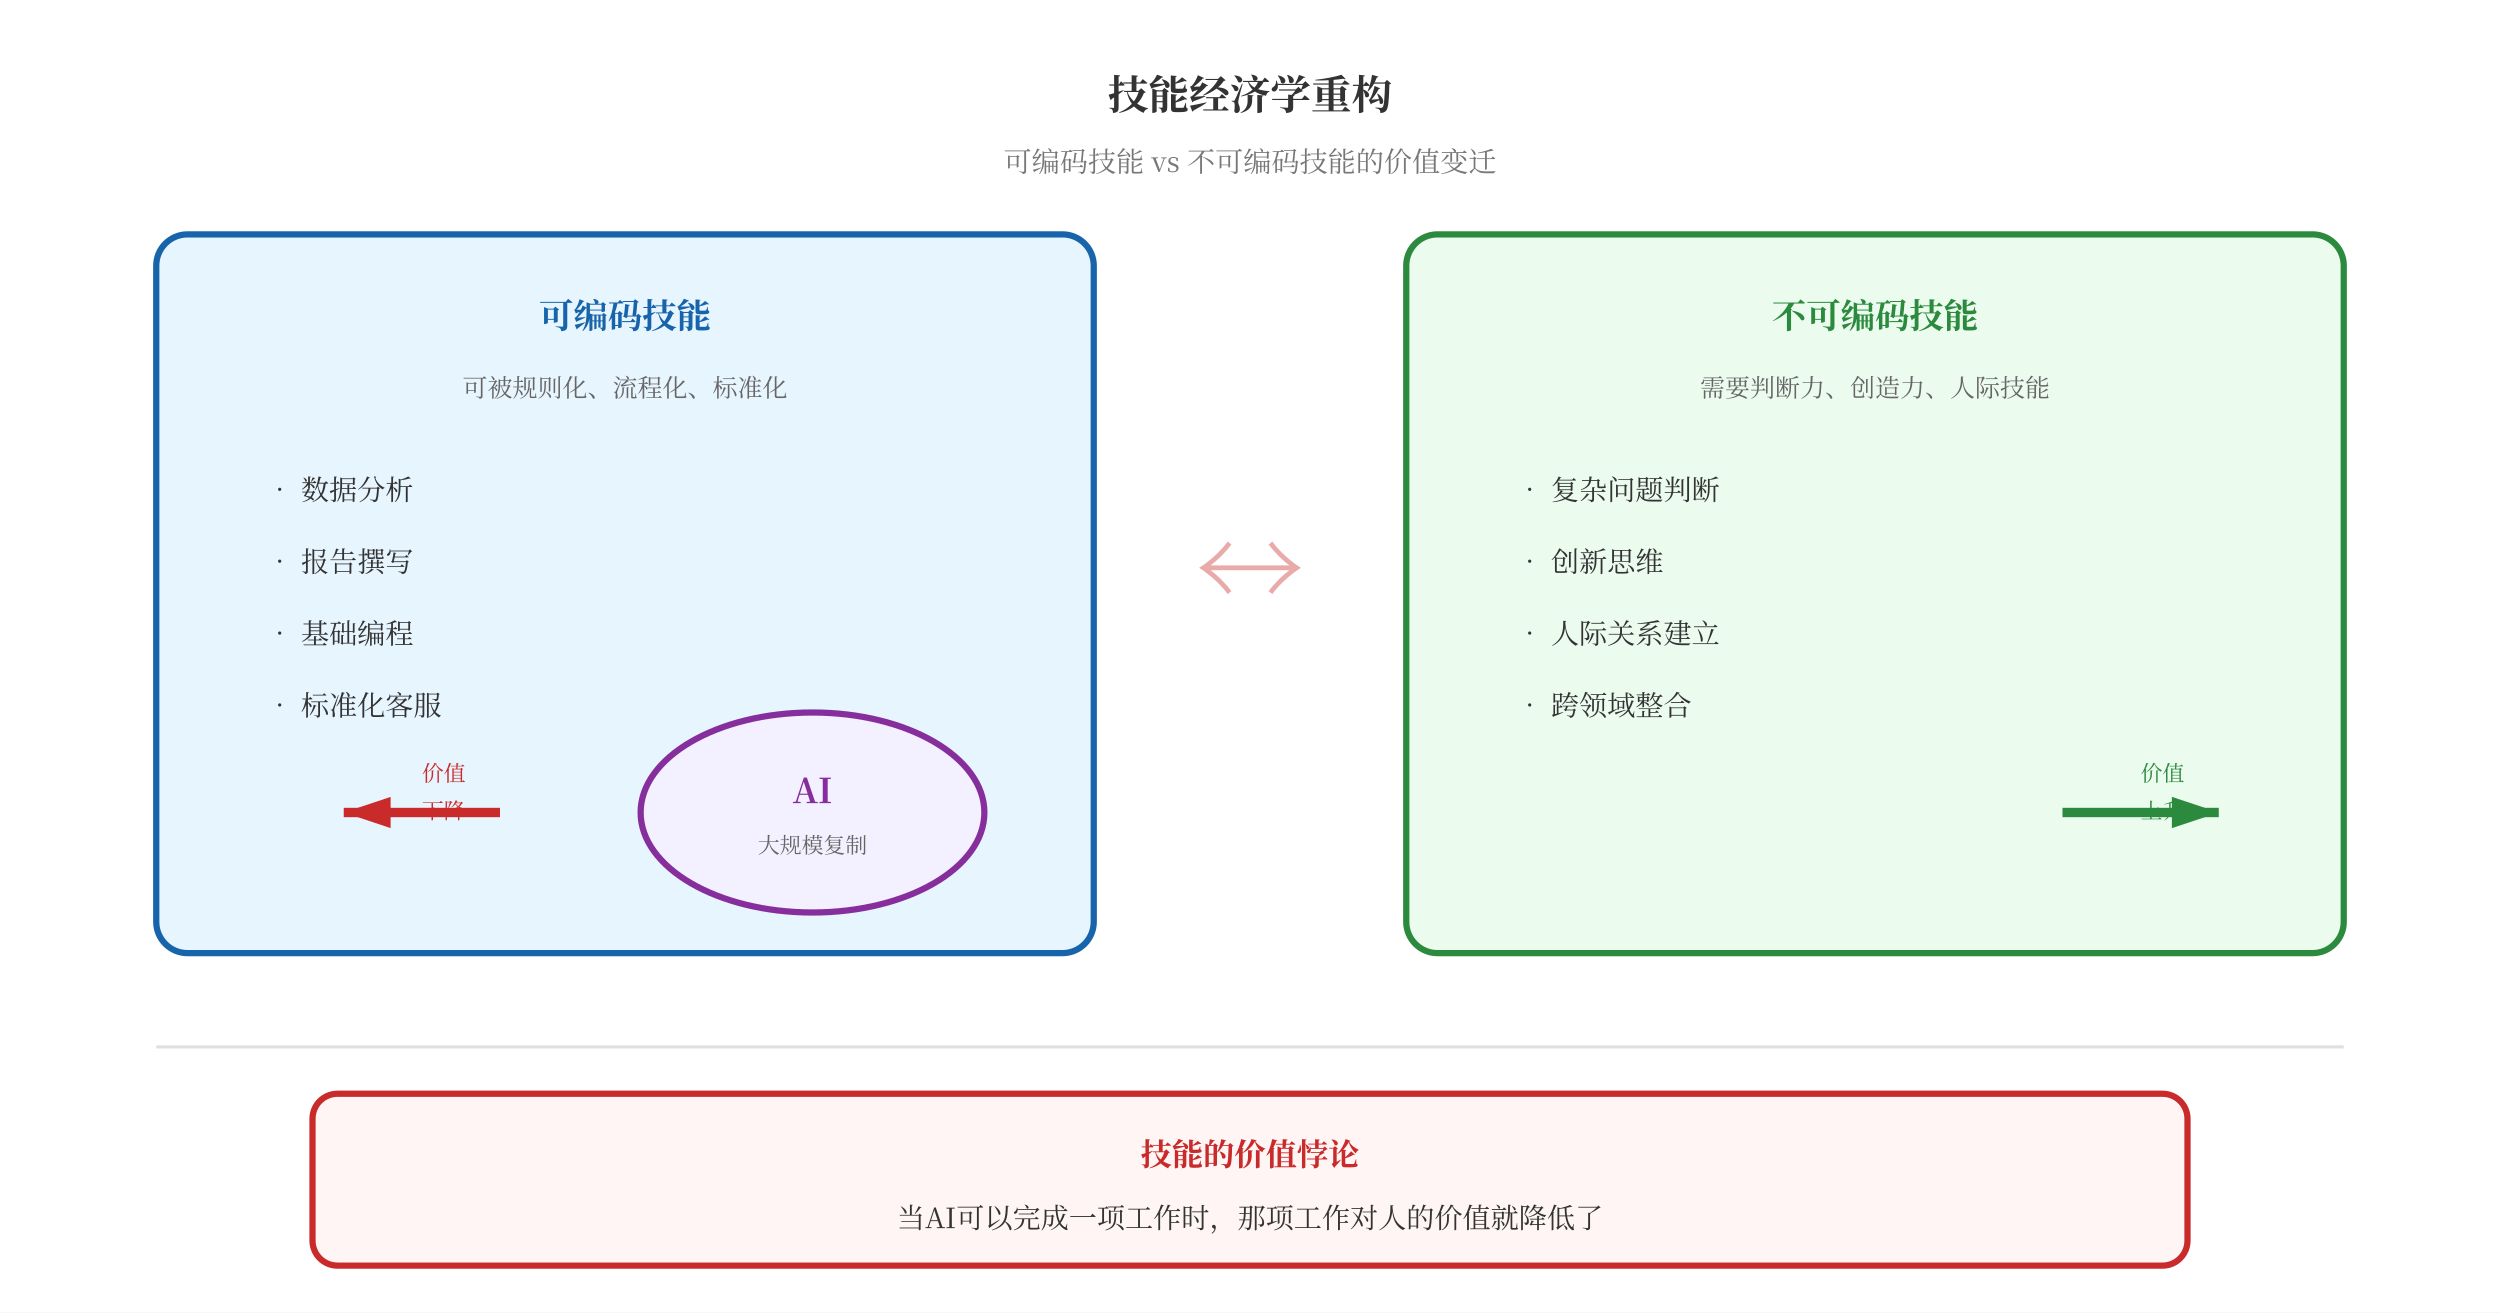
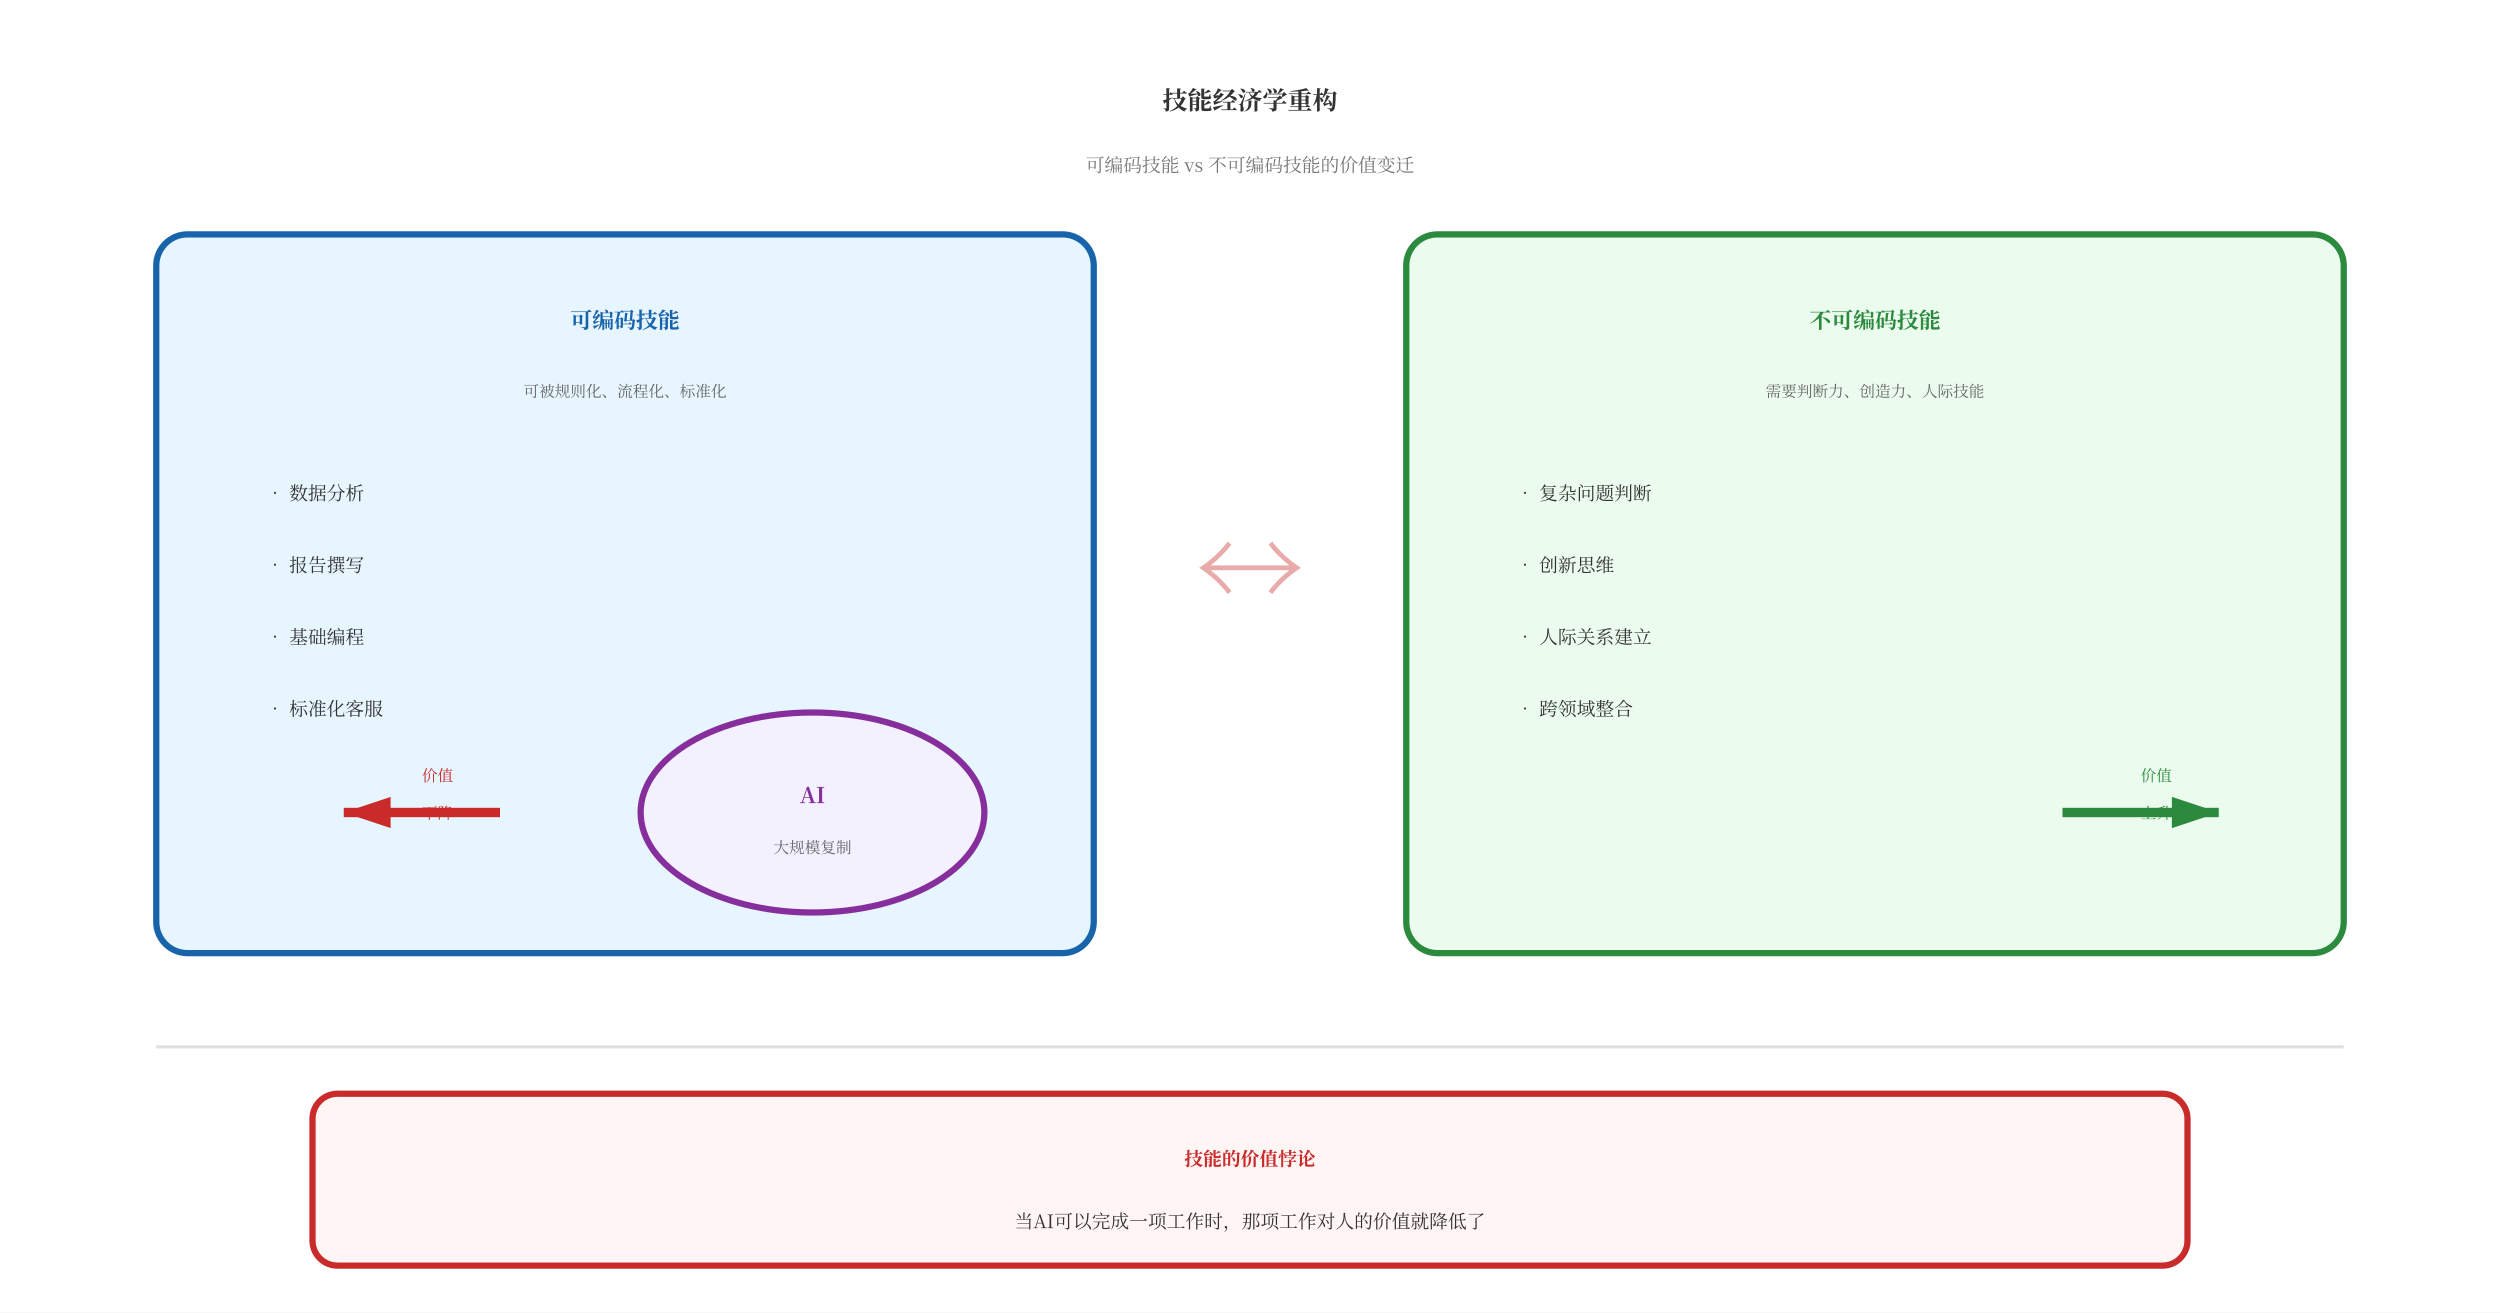
<svg xmlns="http://www.w3.org/2000/svg" viewBox="0 0 800 420" style="font-family: 'Noto Serif CJK SC', serif; background: #fefefe;">
  <rect width="800" height="420" fill="white" />
-   <text x="400" y="35" text-anchor="middle" font-size="13" font-weight="bold" fill="#333">技能经济学重构</text>
-   <text x="400" y="55" text-anchor="middle" font-size="9" fill="#777">可编码技能 vs 不可编码技能的价值变迁</text>
+   <text x="400" y="35" text-anchor="middle" font-size="8" font-weight="bold" fill="#333">技能经济学重构</text>
+   <text x="400" y="55" text-anchor="middle" font-size="6" fill="#777">可编码技能 vs 不可编码技能的价值变迁</text>
  <rect x="50" y="75" width="300" height="230" rx="10" fill="#e7f5ff" stroke="#1864ab" stroke-width="2" />
-   <text x="200" y="105" text-anchor="middle" font-size="11" font-weight="bold" fill="#1864ab">可编码技能</text>
-   <text x="200" y="127" text-anchor="middle" font-size="8" fill="#666">可被规则化、流程化、标准化</text>
-   <text x="85" y="160" font-size="9" fill="#333">• 数据分析</text>
-   <text x="85" y="183" font-size="9" fill="#333">• 报告撰写</text>
-   <text x="85" y="206" font-size="9" fill="#333">• 基础编程</text>
-   <text x="85" y="229" font-size="9" fill="#333">• 标准化客服</text>
+   <text x="200" y="105" text-anchor="middle" font-size="7" font-weight="bold" fill="#1864ab">可编码技能</text>
+   <text x="200" y="127" text-anchor="middle" font-size="5" fill="#666">可被规则化、流程化、标准化</text>
+   <text x="85" y="160" font-size="6" fill="#333">• 数据分析</text>
+   <text x="85" y="183" font-size="6" fill="#333">• 报告撰写</text>
+   <text x="85" y="206" font-size="6" fill="#333">• 基础编程</text>
+   <text x="85" y="229" font-size="6" fill="#333">• 标准化客服</text>
  <ellipse cx="260" cy="260" rx="55" ry="32" fill="#f3f0ff" stroke="#862e9c" stroke-width="2" />
-   <text x="260" y="257" text-anchor="middle" font-size="11" font-weight="bold" fill="#862e9c">AI</text>
-   <text x="260" y="273" text-anchor="middle" font-size="7" fill="#666">大规模复制</text>
+   <text x="260" y="257" text-anchor="middle" font-size="7" font-weight="bold" fill="#862e9c">AI</text>
+   <text x="260" y="273" text-anchor="middle" font-size="5" fill="#666">大规模复制</text>
  <path d="M160 260 L110 260" fill="none" stroke="#c92a2a" stroke-width="3" />
  <polygon points="110,260 125,255 125,265" fill="#c92a2a" />
-   <text x="135" y="250" font-size="7" fill="#c92a2a">价值</text>
-   <text x="135" y="262" font-size="7" fill="#c92a2a">下降</text>
+   <text x="135" y="250" font-size="5" fill="#c92a2a">价值</text>
+   <text x="135" y="262" font-size="5" fill="#c92a2a">下降</text>
  <rect x="450" y="75" width="300" height="230" rx="10" fill="#ebfbee" stroke="#2b8a3e" stroke-width="2" />
-   <text x="600" y="105" text-anchor="middle" font-size="11" font-weight="bold" fill="#2b8a3e">不可编码技能</text>
-   <text x="600" y="127" text-anchor="middle" font-size="8" fill="#666">需要判断力、创造力、人际技能</text>
-   <text x="485" y="160" font-size="9" fill="#333">• 复杂问题判断</text>
-   <text x="485" y="183" font-size="9" fill="#333">• 创新思维</text>
-   <text x="485" y="206" font-size="9" fill="#333">• 人际关系建立</text>
-   <text x="485" y="229" font-size="9" fill="#333">• 跨领域整合</text>
+   <text x="600" y="105" text-anchor="middle" font-size="7" font-weight="bold" fill="#2b8a3e">不可编码技能</text>
+   <text x="600" y="127" text-anchor="middle" font-size="5" fill="#666">需要判断力、创造力、人际技能</text>
+   <text x="485" y="160" font-size="6" fill="#333">• 复杂问题判断</text>
+   <text x="485" y="183" font-size="6" fill="#333">• 创新思维</text>
+   <text x="485" y="206" font-size="6" fill="#333">• 人际关系建立</text>
+   <text x="485" y="229" font-size="6" fill="#333">• 跨领域整合</text>
  <path d="M660 260 L710 260" fill="none" stroke="#2b8a3e" stroke-width="3" />
  <polygon points="710,260 695,255 695,265" fill="#2b8a3e" />
-   <text x="685" y="250" font-size="7" fill="#2b8a3e">价值</text>
-   <text x="685" y="262" font-size="7" fill="#2b8a3e">上升</text>
+   <text x="685" y="250" font-size="5" fill="#2b8a3e">价值</text>
+   <text x="685" y="262" font-size="5" fill="#2b8a3e">上升</text>
  <text x="400" y="195" text-anchor="middle" font-size="35" fill="#c92a2a" opacity="0.4">↔</text>
  <line x1="50" y1="335" x2="750" y2="335" stroke="#e0e0e0" stroke-width="1" />
  <rect x="100" y="350" width="600" height="55" rx="8" fill="#fff5f5" stroke="#c92a2a" stroke-width="2" />
-   <text x="400" y="373" text-anchor="middle" font-size="10" font-weight="bold" fill="#c92a2a">技能的价值悖论</text>
-   <text x="400" y="393" text-anchor="middle" font-size="9" fill="#333">当AI可以完成一项工作时，那项工作对人的价值就降低了</text>
+   <text x="400" y="373" text-anchor="middle" font-size="6" font-weight="bold" fill="#c92a2a">技能的价值悖论</text>
+   <text x="400" y="393" text-anchor="middle" font-size="6" fill="#333">当AI可以完成一项工作时，那项工作对人的价值就降低了</text>
</svg>
